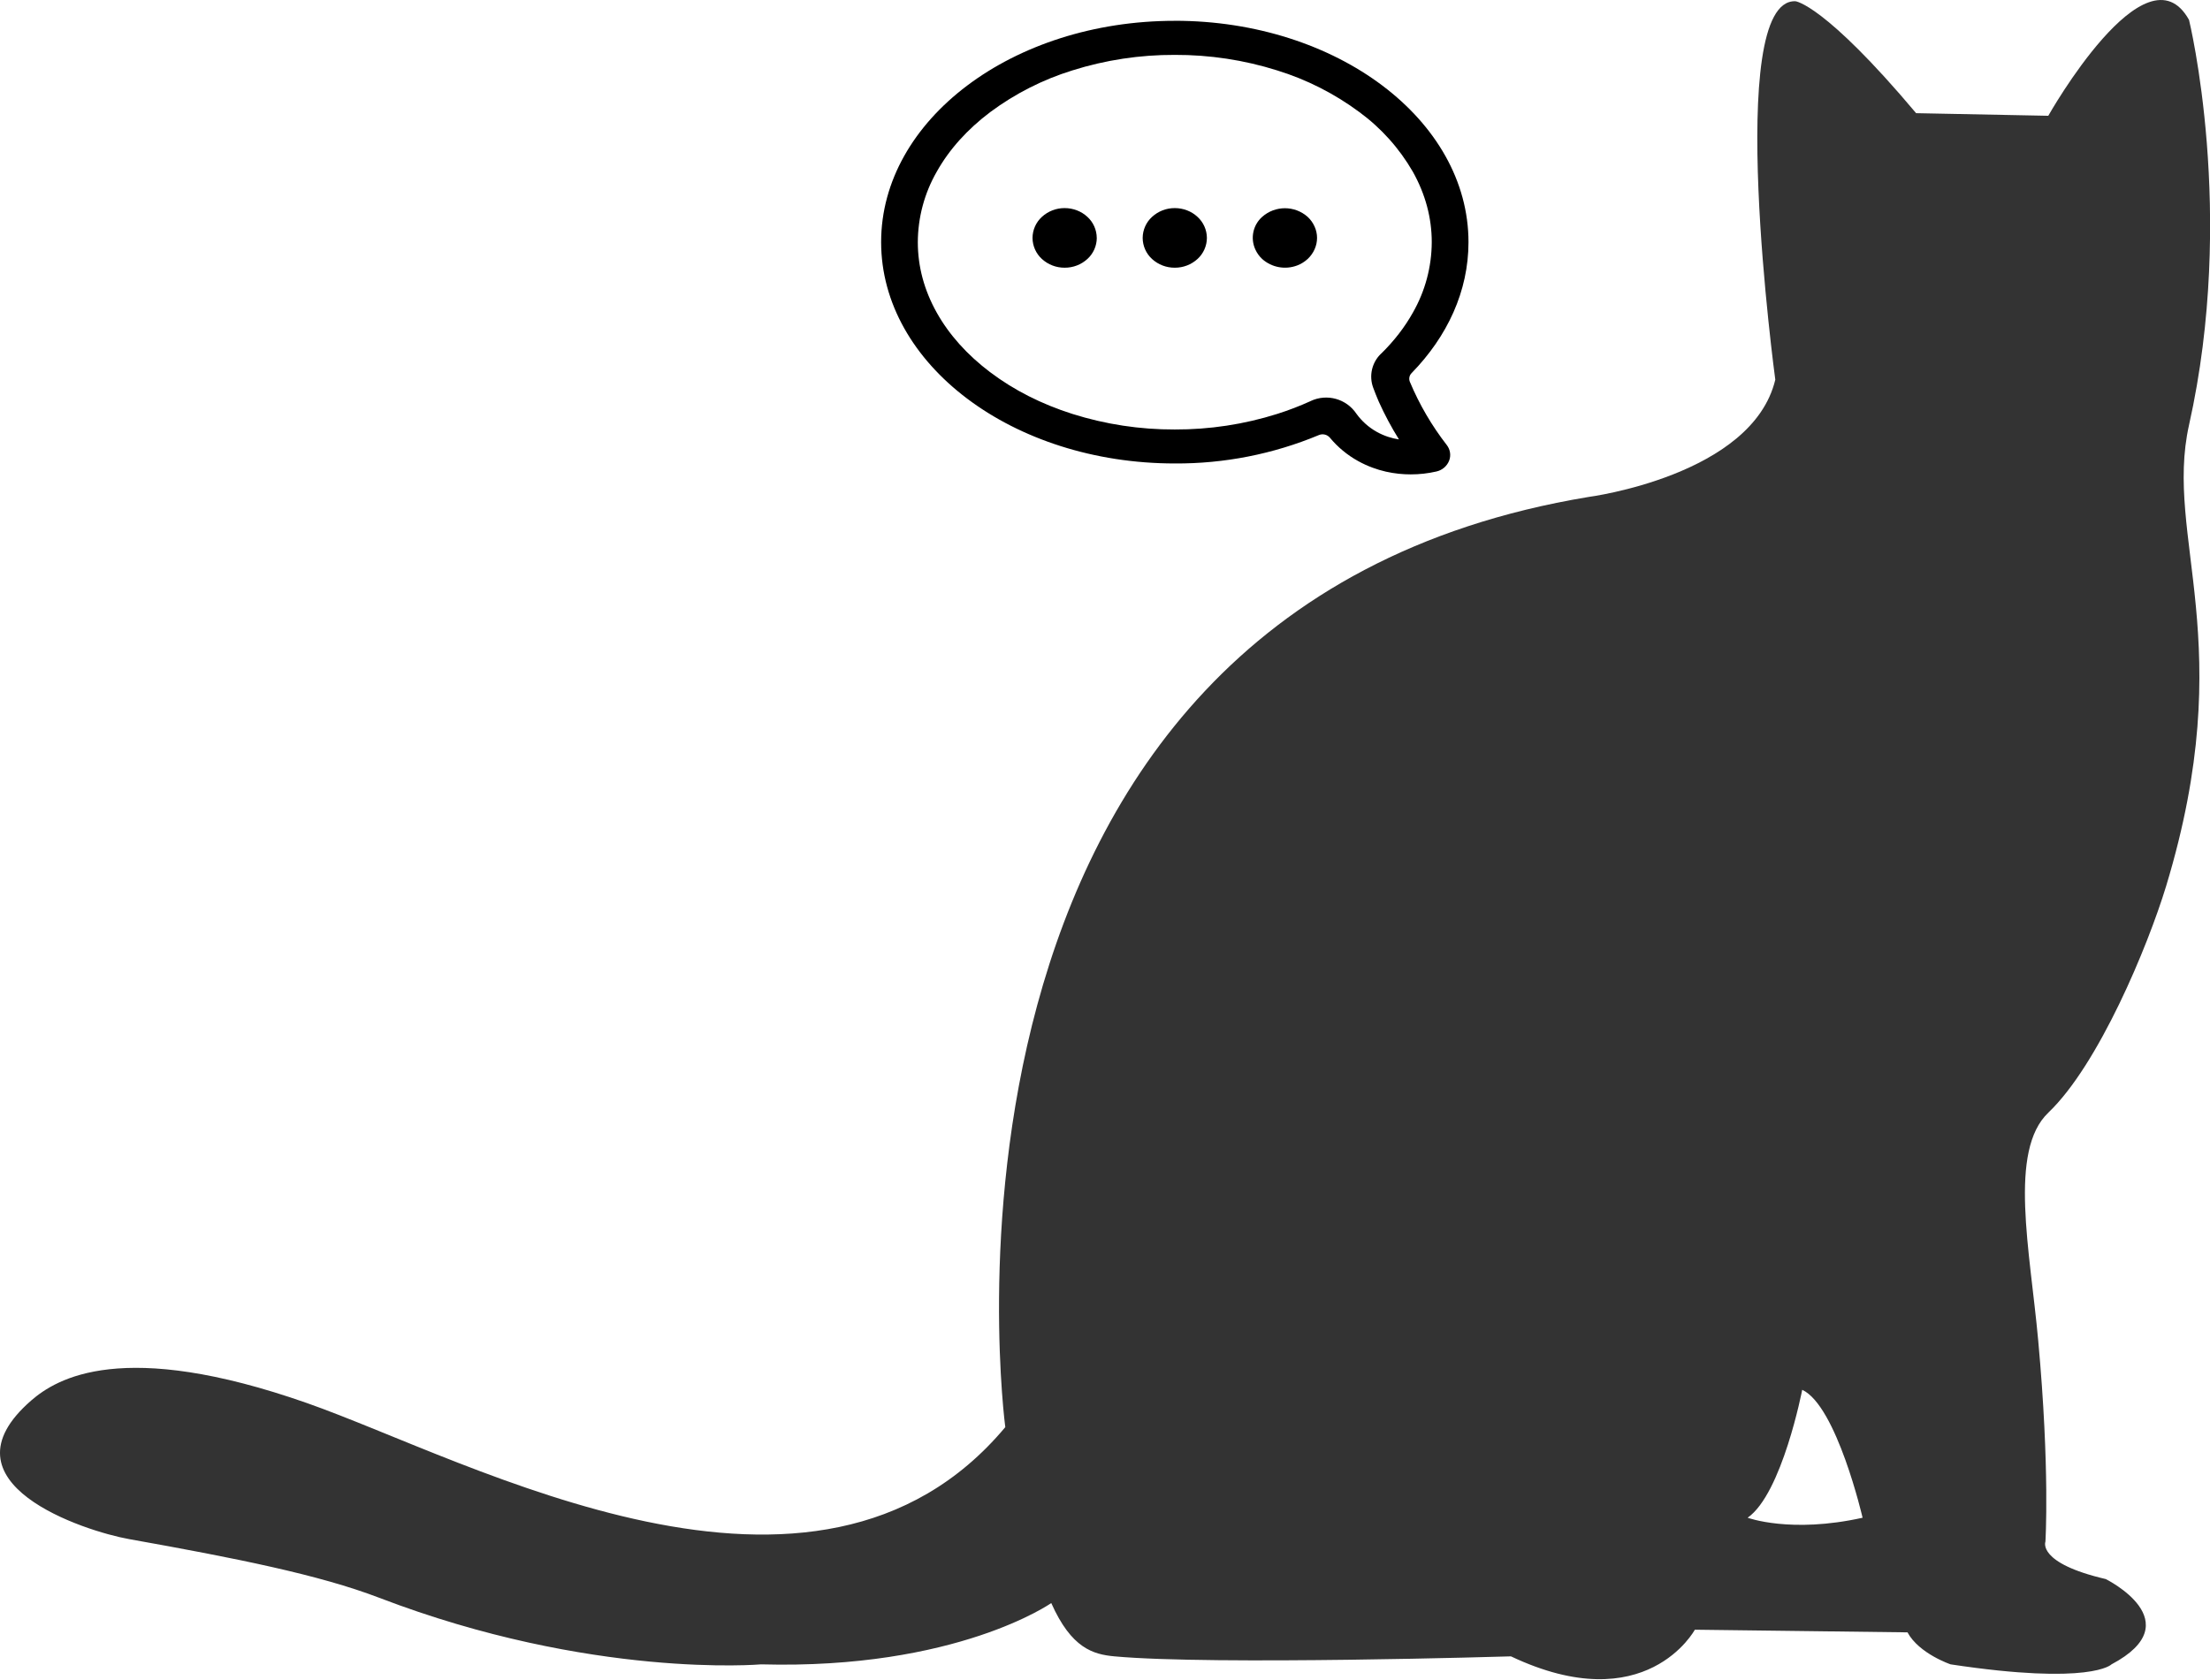
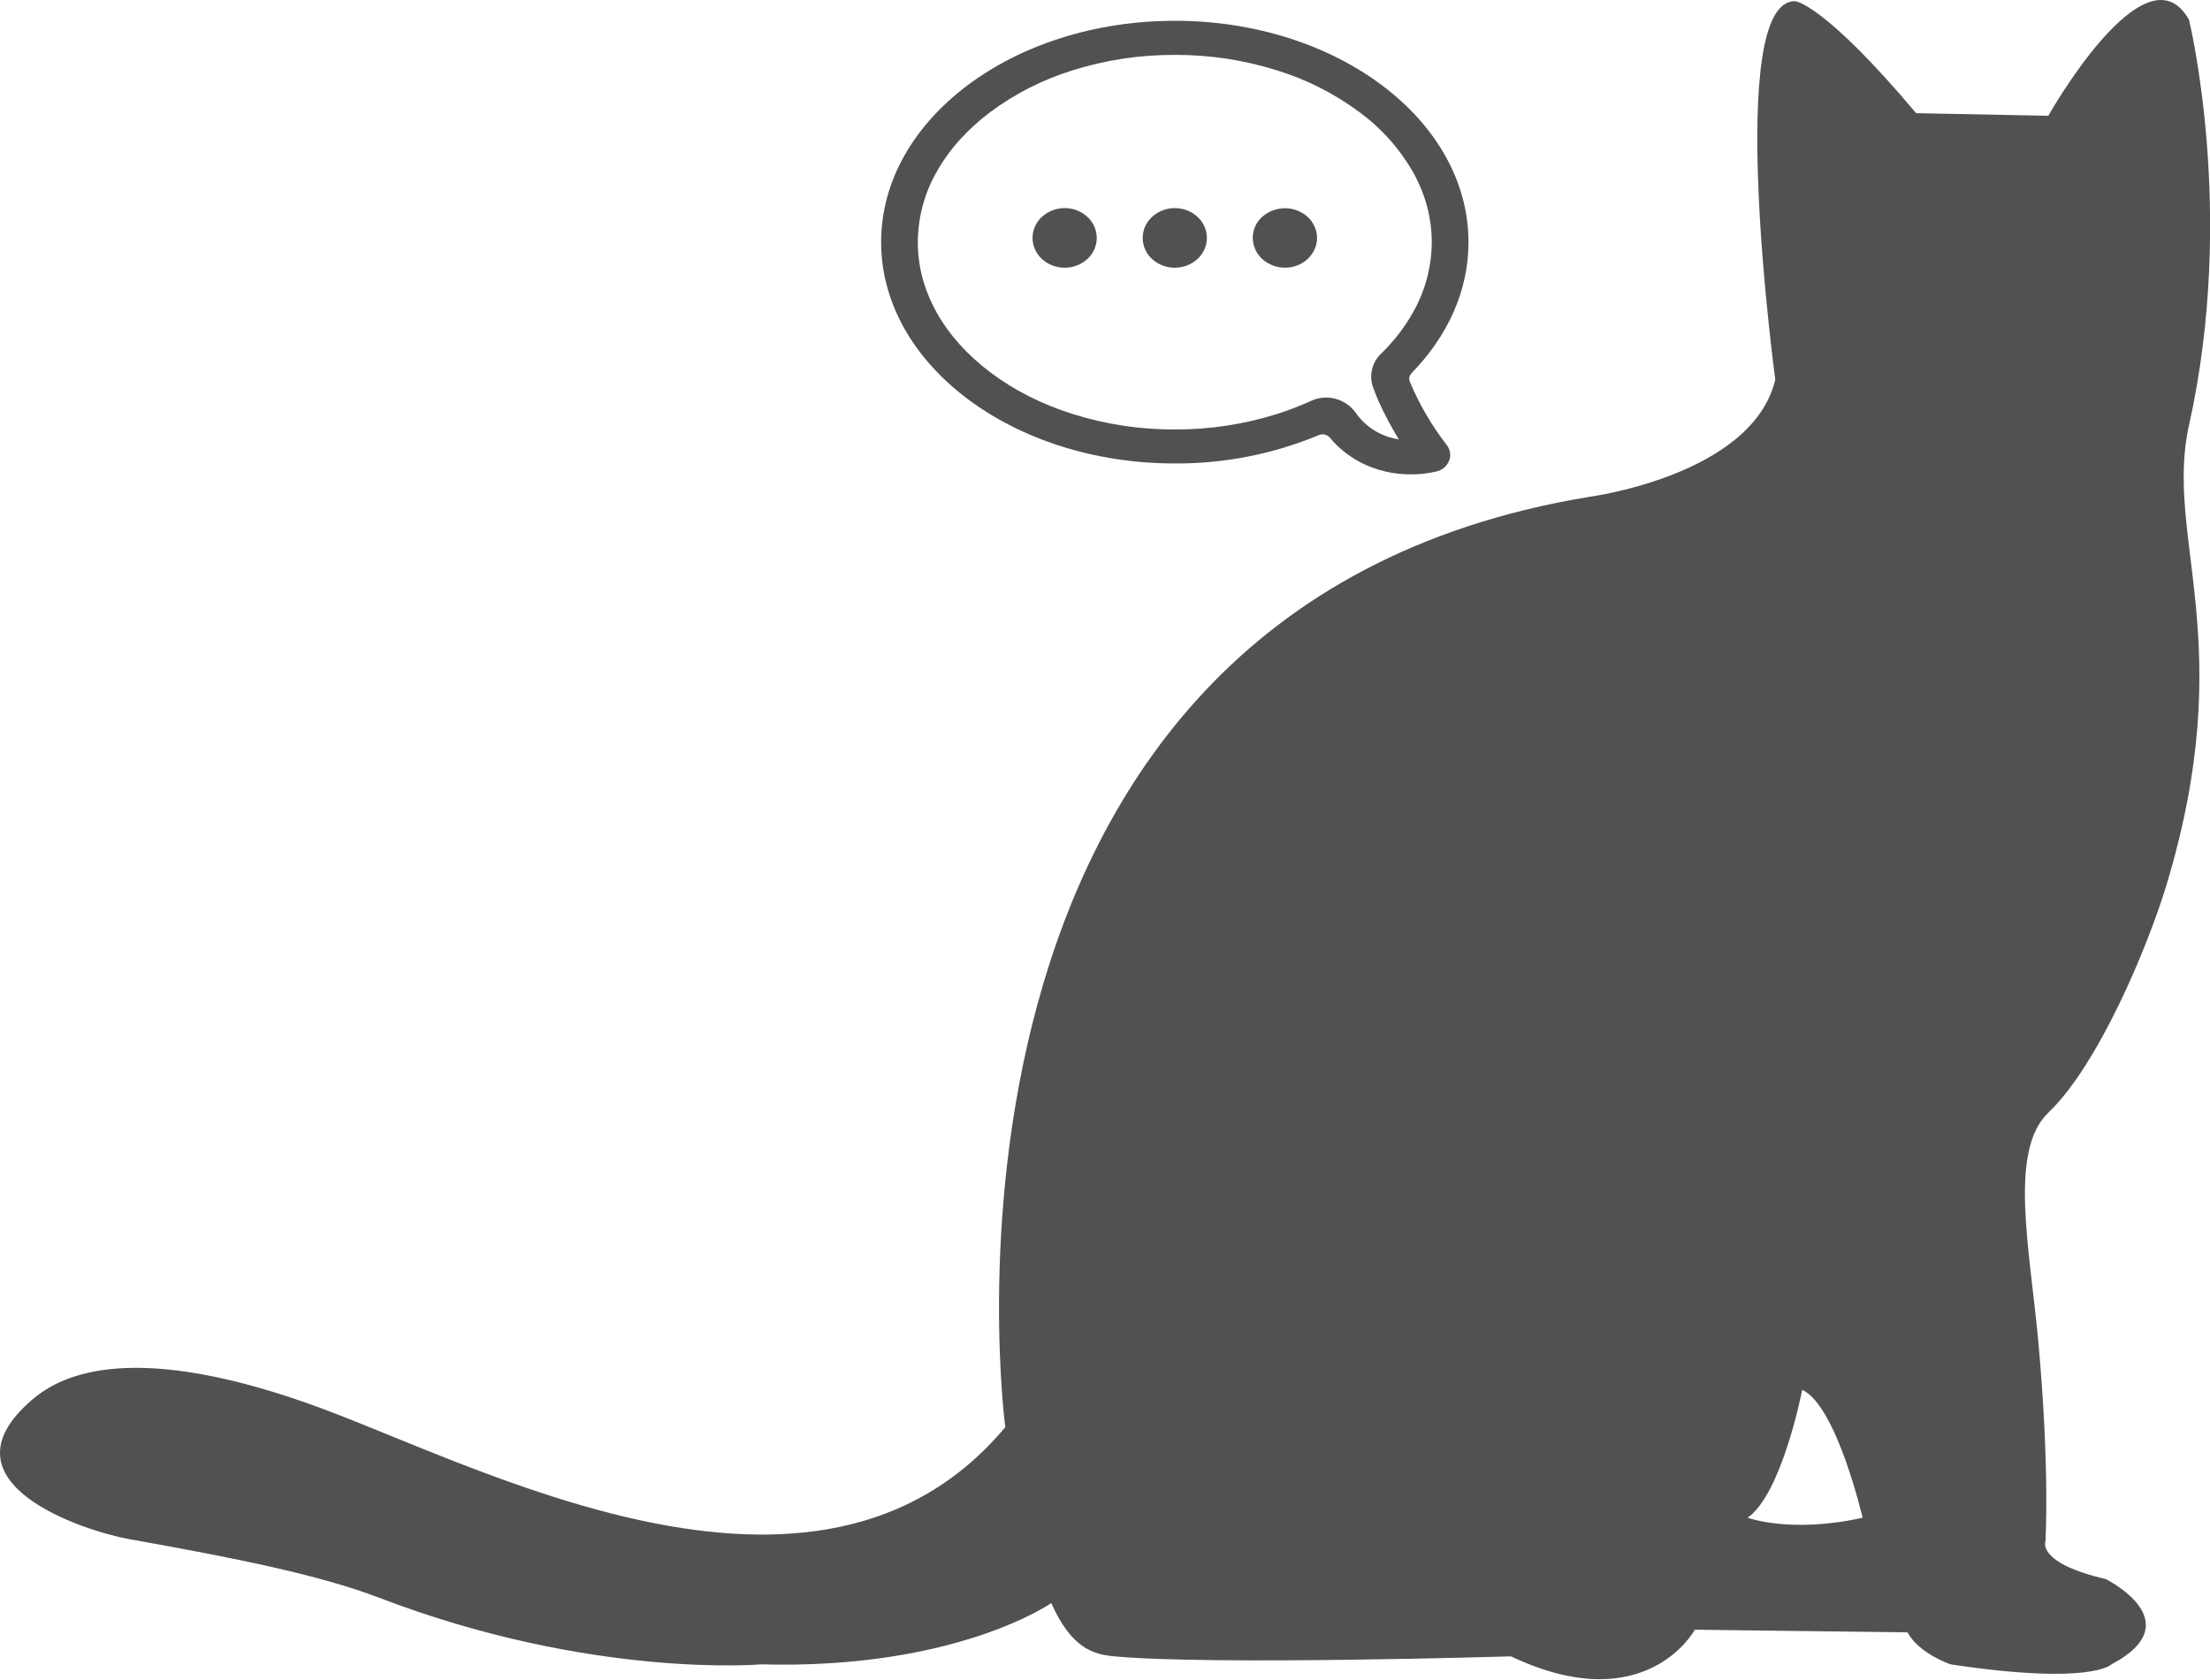
- <svg xmlns="http://www.w3.org/2000/svg" t="1721056184415" class="icon" viewBox="0 0 1347 1024" version="1.1" p-id="36620" width="65.771" height="50">
-   <path d="M716.021 12.662c98.875 0 179.025 60.456 179.025 134.976 0 29.905-12.878 57.466-34.647 79.8a4.876 4.876 0 0 0-1.078 5.361 169.622 169.622 0 0 0 22.496 38.526c2.155 2.802 2.667 6.412 1.401 9.618a10.884 10.884 0 0 1-7.759 6.52 69.104 69.104 0 0 1-15.653 1.751c-9.106 0-20.529-1.751-32.006-8.109a60.079 60.079 0 0 1-17.242-14.279 5.846 5.846 0 0 0-6.735-1.563 224.798 224.798 0 0 1-87.748 17.296c-98.875 0-179.025-60.429-179.025-134.976 0-74.493 80.096-134.895 178.971-134.895z m-112.453 214.291c14.387 10.884 31.198 19.398 50.057 25.406a205.023 205.023 0 0 0 62.396 9.483 205.023 205.023 0 0 0 62.423-9.483c7.059-2.236 13.794-4.849 20.287-7.786l0.189-0.108a22.173 22.173 0 0 1 27.803 7.759 38.526 38.526 0 0 0 12.474 11.1c4.58 2.532 9.187 3.933 13.471 4.58a194.031 194.031 0 0 1-12.339-23.116 178.19 178.19 0 0 1-3.368-8.433 19.398 19.398 0 0 1 4.849-20.799l0.135-0.081c7.786-7.651 14.225-15.976 19.182-24.84a87.209 87.209 0 0 0 11.531-42.998c0-14.845-3.88-29.285-11.531-42.944a118.38 118.38 0 0 0-32.599-36.371 166.551 166.551 0 0 0-50.111-25.406 205.023 205.023 0 0 0-62.396-9.456 205.023 205.023 0 0 0-62.396 9.456 166.955 166.955 0 0 0-50.057 25.406c-14.063 10.615-25.055 22.846-32.626 36.371a86.993 86.993 0 0 0-11.531 42.944c0 14.872 3.88 29.285 11.531 42.944 7.571 13.525 18.563 25.756 32.599 36.371z" fill="#000000" p-id="36621" />
-   <path d="M802.745 145.052a17.054 17.054 0 0 1-1.509 6.951 18.158 18.158 0 0 1-4.23 5.9 19.748 19.748 0 0 1-6.358 3.933 20.906 20.906 0 0 1-21.338-3.933 18.131 18.131 0 0 1-4.23-5.927 17.054 17.054 0 0 1 4.23-19.775 20.88 20.88 0 0 1 27.696 0 18.158 18.158 0 0 1 4.23 5.9c0.997 2.182 1.509 4.58 1.509 6.951zM735.607 145.052a17.512 17.512 0 0 1-5.738 12.851 20.368 20.368 0 0 1-13.848 5.307 20.368 20.368 0 0 1-13.848-5.307 17.512 17.512 0 0 1-5.712-12.851 17.512 17.512 0 0 1 5.738-12.851 20.368 20.368 0 0 1 13.821-5.334c5.2 0 10.184 1.913 13.848 5.334a17.512 17.512 0 0 1 5.738 12.851zM668.496 145.052a17.512 17.512 0 0 1-5.738 12.851 20.368 20.368 0 0 1-13.848 5.307 20.368 20.368 0 0 1-13.848-5.307 17.512 17.512 0 0 1-5.738-12.851 17.512 17.512 0 0 1 5.738-12.851 20.368 20.368 0 0 1 13.848-5.334c5.2 0 10.157 1.913 13.848 5.334a17.512 17.512 0 0 1 5.712 12.851z" fill="#000000" p-id="36622" />
-   <path d="M1334.216 259.121c28.908-129.21 0-246.998 0-246.998-26.241-47.147-85.781 58.463-85.781 58.463l-80.554-1.59C1111.842 2.344 1094.33 0.754 1094.33 0.754c-43.78-1.643-12.285 230.725-12.285 230.725-14.009 58.517-113.827 71.502-113.827 71.502-422.035 69.859-355.49 567.114-355.49 567.114-115.578 138.101-325.99 20.341-425.565-14.656-112.669-39.577-152.757-14.925-168.114-1.616-58.139 50.515 32.841 79.746 59.54 84.515 65.548 11.693 116.063 21.822 152.38 35.724 129.588 49.707 232.881 40.654 232.881 40.654 119.081 3.233 176.897-37.368 176.897-37.368 12.285 27.615 25.567 31.306 38.526 32.491 60.106 5.523 241.663 0 241.663 0 82.306 38.984 112.076-16.246 112.076-16.246l129.615 1.616c7.005 13.013 26.268 19.506 26.268 19.506 85.808 12.986 98.066 0 98.066 0 49.06-26.025-3.502-51.997-3.502-51.997-42.028-9.78-36.775-22.765-36.775-22.765s2.829-43.914-4.391-122.664c-4.984-54.96-18.266-115.659 6.17-138.936 30.632-29.231 60.564-101.218 71.799-138.128 45.127-148.797-1.428-212.244 13.956-281.106z m-269.036 666.204c21.014-14.629 33.273-77.995 33.273-77.995 21.014 9.753 36.802 77.995 36.802 77.995-43.807 9.753-70.047 0-70.047 0z" fill="#333333" p-id="36623" />
+ <svg xmlns="http://www.w3.org/2000/svg" t="1721228543302" class="icon" viewBox="0 0 1347 1024" version="1.1" p-id="5533" width="65.771" height="50">
+   <path d="M716.021 12.662c98.875 0 179.025 60.456 179.025 134.976 0 29.905-12.878 57.466-34.647 79.8a4.876 4.876 0 0 0-1.078 5.361 169.622 169.622 0 0 0 22.496 38.526c2.155 2.802 2.667 6.412 1.401 9.618a10.884 10.884 0 0 1-7.759 6.52 69.104 69.104 0 0 1-15.653 1.751c-9.106 0-20.529-1.751-32.006-8.109a60.079 60.079 0 0 1-17.242-14.279 5.846 5.846 0 0 0-6.735-1.563 224.798 224.798 0 0 1-87.748 17.296c-98.875 0-179.025-60.429-179.025-134.976 0-74.493 80.096-134.895 178.971-134.895z m-112.453 214.291c14.387 10.884 31.198 19.398 50.057 25.406a205.023 205.023 0 0 0 62.396 9.483 205.023 205.023 0 0 0 62.423-9.483c7.059-2.236 13.794-4.849 20.287-7.786l0.189-0.108a22.173 22.173 0 0 1 27.803 7.759 38.526 38.526 0 0 0 12.474 11.1c4.58 2.532 9.187 3.933 13.471 4.58a194.031 194.031 0 0 1-12.339-23.116 178.19 178.19 0 0 1-3.368-8.433 19.398 19.398 0 0 1 4.849-20.799l0.135-0.081c7.786-7.651 14.225-15.976 19.182-24.84a87.209 87.209 0 0 0 11.531-42.998c0-14.845-3.88-29.285-11.531-42.944a118.38 118.38 0 0 0-32.599-36.371 166.551 166.551 0 0 0-50.111-25.406 205.023 205.023 0 0 0-62.396-9.456 205.023 205.023 0 0 0-62.396 9.456 166.955 166.955 0 0 0-50.057 25.406c-14.063 10.615-25.055 22.846-32.626 36.371a86.993 86.993 0 0 0-11.531 42.944c0 14.872 3.88 29.285 11.531 42.944 7.571 13.525 18.563 25.756 32.599 36.371z" fill="#515151" p-id="5534" />
+   <path d="M802.745 145.052a17.054 17.054 0 0 1-1.509 6.951 18.158 18.158 0 0 1-4.23 5.9 19.748 19.748 0 0 1-6.358 3.933 20.906 20.906 0 0 1-21.338-3.933 18.131 18.131 0 0 1-4.23-5.927 17.054 17.054 0 0 1 4.23-19.775 20.88 20.88 0 0 1 27.696 0 18.158 18.158 0 0 1 4.23 5.9c0.997 2.182 1.509 4.58 1.509 6.951zM735.607 145.052a17.512 17.512 0 0 1-5.738 12.851 20.368 20.368 0 0 1-13.848 5.307 20.368 20.368 0 0 1-13.848-5.307 17.512 17.512 0 0 1-5.712-12.851 17.512 17.512 0 0 1 5.738-12.851 20.368 20.368 0 0 1 13.821-5.334c5.2 0 10.184 1.913 13.848 5.334a17.512 17.512 0 0 1 5.738 12.851zM668.496 145.052a17.512 17.512 0 0 1-5.738 12.851 20.368 20.368 0 0 1-13.848 5.307 20.368 20.368 0 0 1-13.848-5.307 17.512 17.512 0 0 1-5.738-12.851 17.512 17.512 0 0 1 5.738-12.851 20.368 20.368 0 0 1 13.848-5.334c5.2 0 10.157 1.913 13.848 5.334a17.512 17.512 0 0 1 5.712 12.851z" fill="#515151" p-id="5535" />
+   <path d="M1334.216 259.121c28.908-129.21 0-246.998 0-246.998-26.241-47.147-85.781 58.463-85.781 58.463l-80.554-1.59C1111.842 2.344 1094.33 0.754 1094.33 0.754c-43.78-1.643-12.285 230.725-12.285 230.725-14.009 58.517-113.827 71.502-113.827 71.502-422.035 69.859-355.49 567.114-355.49 567.114-115.578 138.101-325.99 20.341-425.565-14.656-112.669-39.577-152.757-14.925-168.114-1.616-58.139 50.515 32.841 79.746 59.54 84.515 65.548 11.693 116.063 21.822 152.38 35.724 129.588 49.707 232.881 40.654 232.881 40.654 119.081 3.233 176.897-37.368 176.897-37.368 12.285 27.615 25.567 31.306 38.526 32.491 60.106 5.523 241.663 0 241.663 0 82.306 38.984 112.076-16.246 112.076-16.246l129.615 1.616c7.005 13.013 26.268 19.506 26.268 19.506 85.808 12.986 98.066 0 98.066 0 49.06-26.025-3.502-51.997-3.502-51.997-42.028-9.78-36.775-22.765-36.775-22.765s2.829-43.914-4.391-122.664c-4.984-54.96-18.266-115.659 6.17-138.936 30.632-29.231 60.564-101.218 71.799-138.128 45.127-148.797-1.428-212.244 13.956-281.106z m-269.036 666.204c21.014-14.629 33.273-77.995 33.273-77.995 21.014 9.753 36.802 77.995 36.802 77.995-43.807 9.753-70.047 0-70.047 0z" fill="#515151" p-id="5536" />
</svg>
